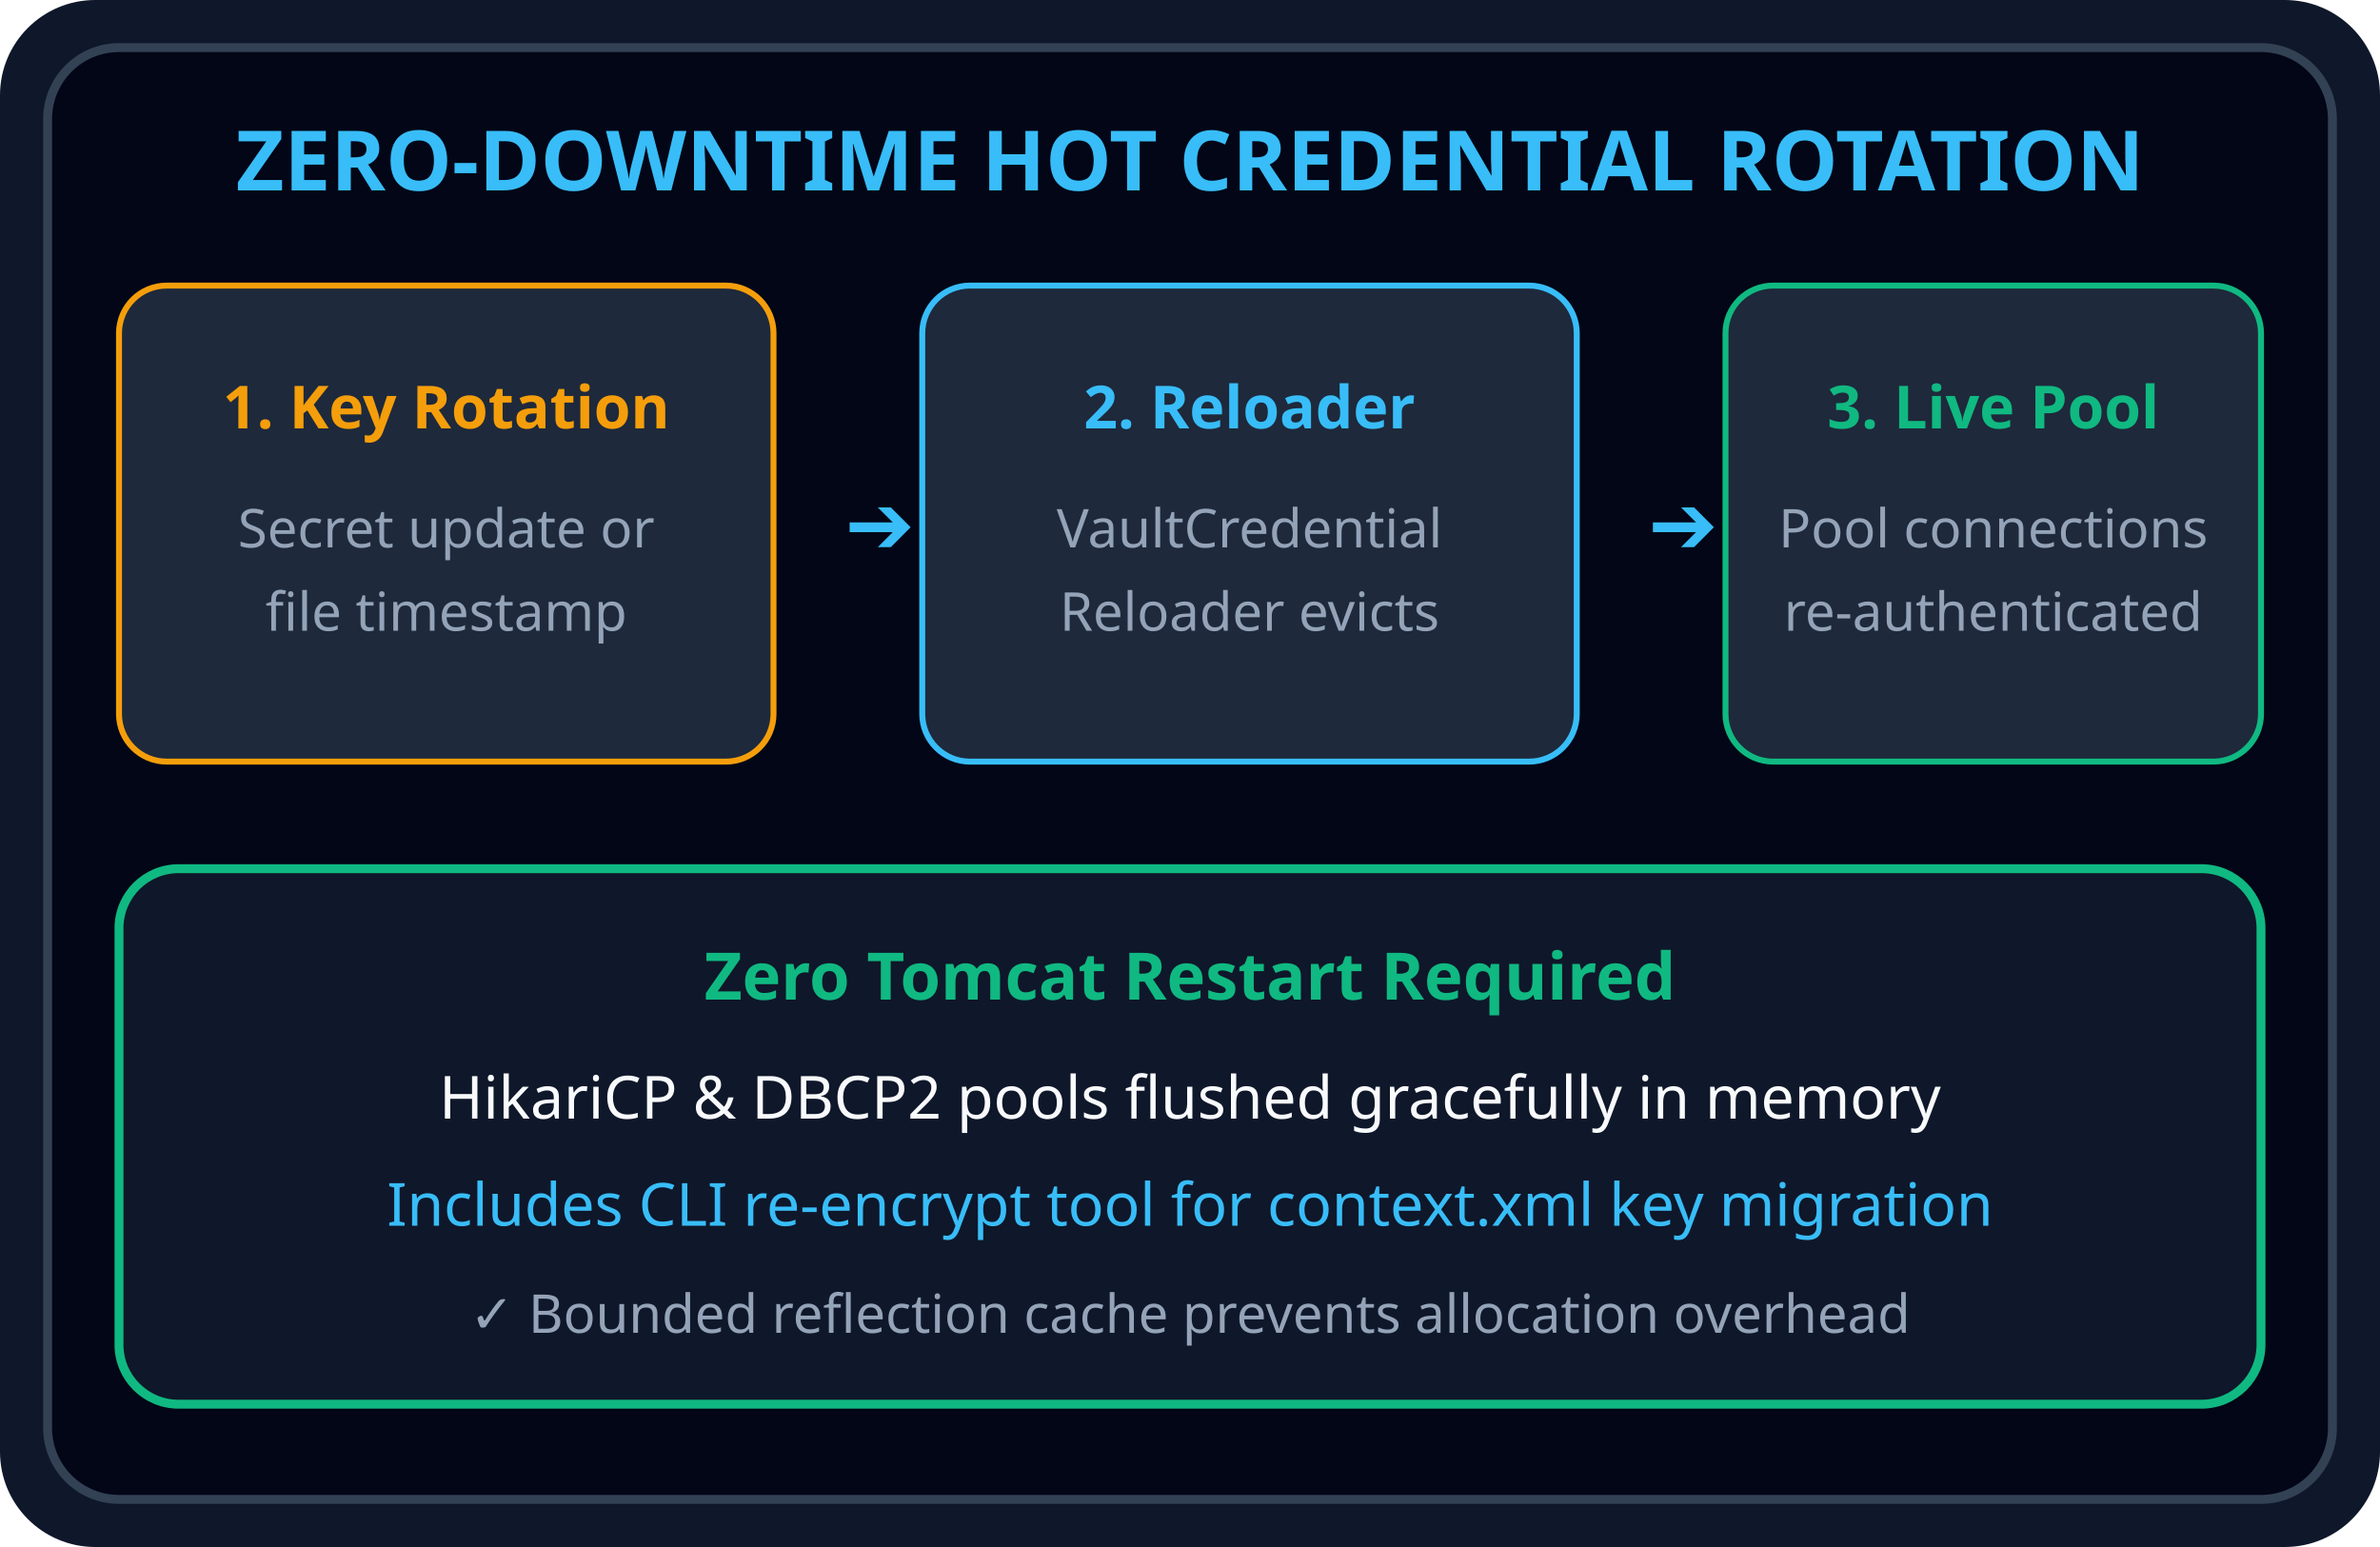
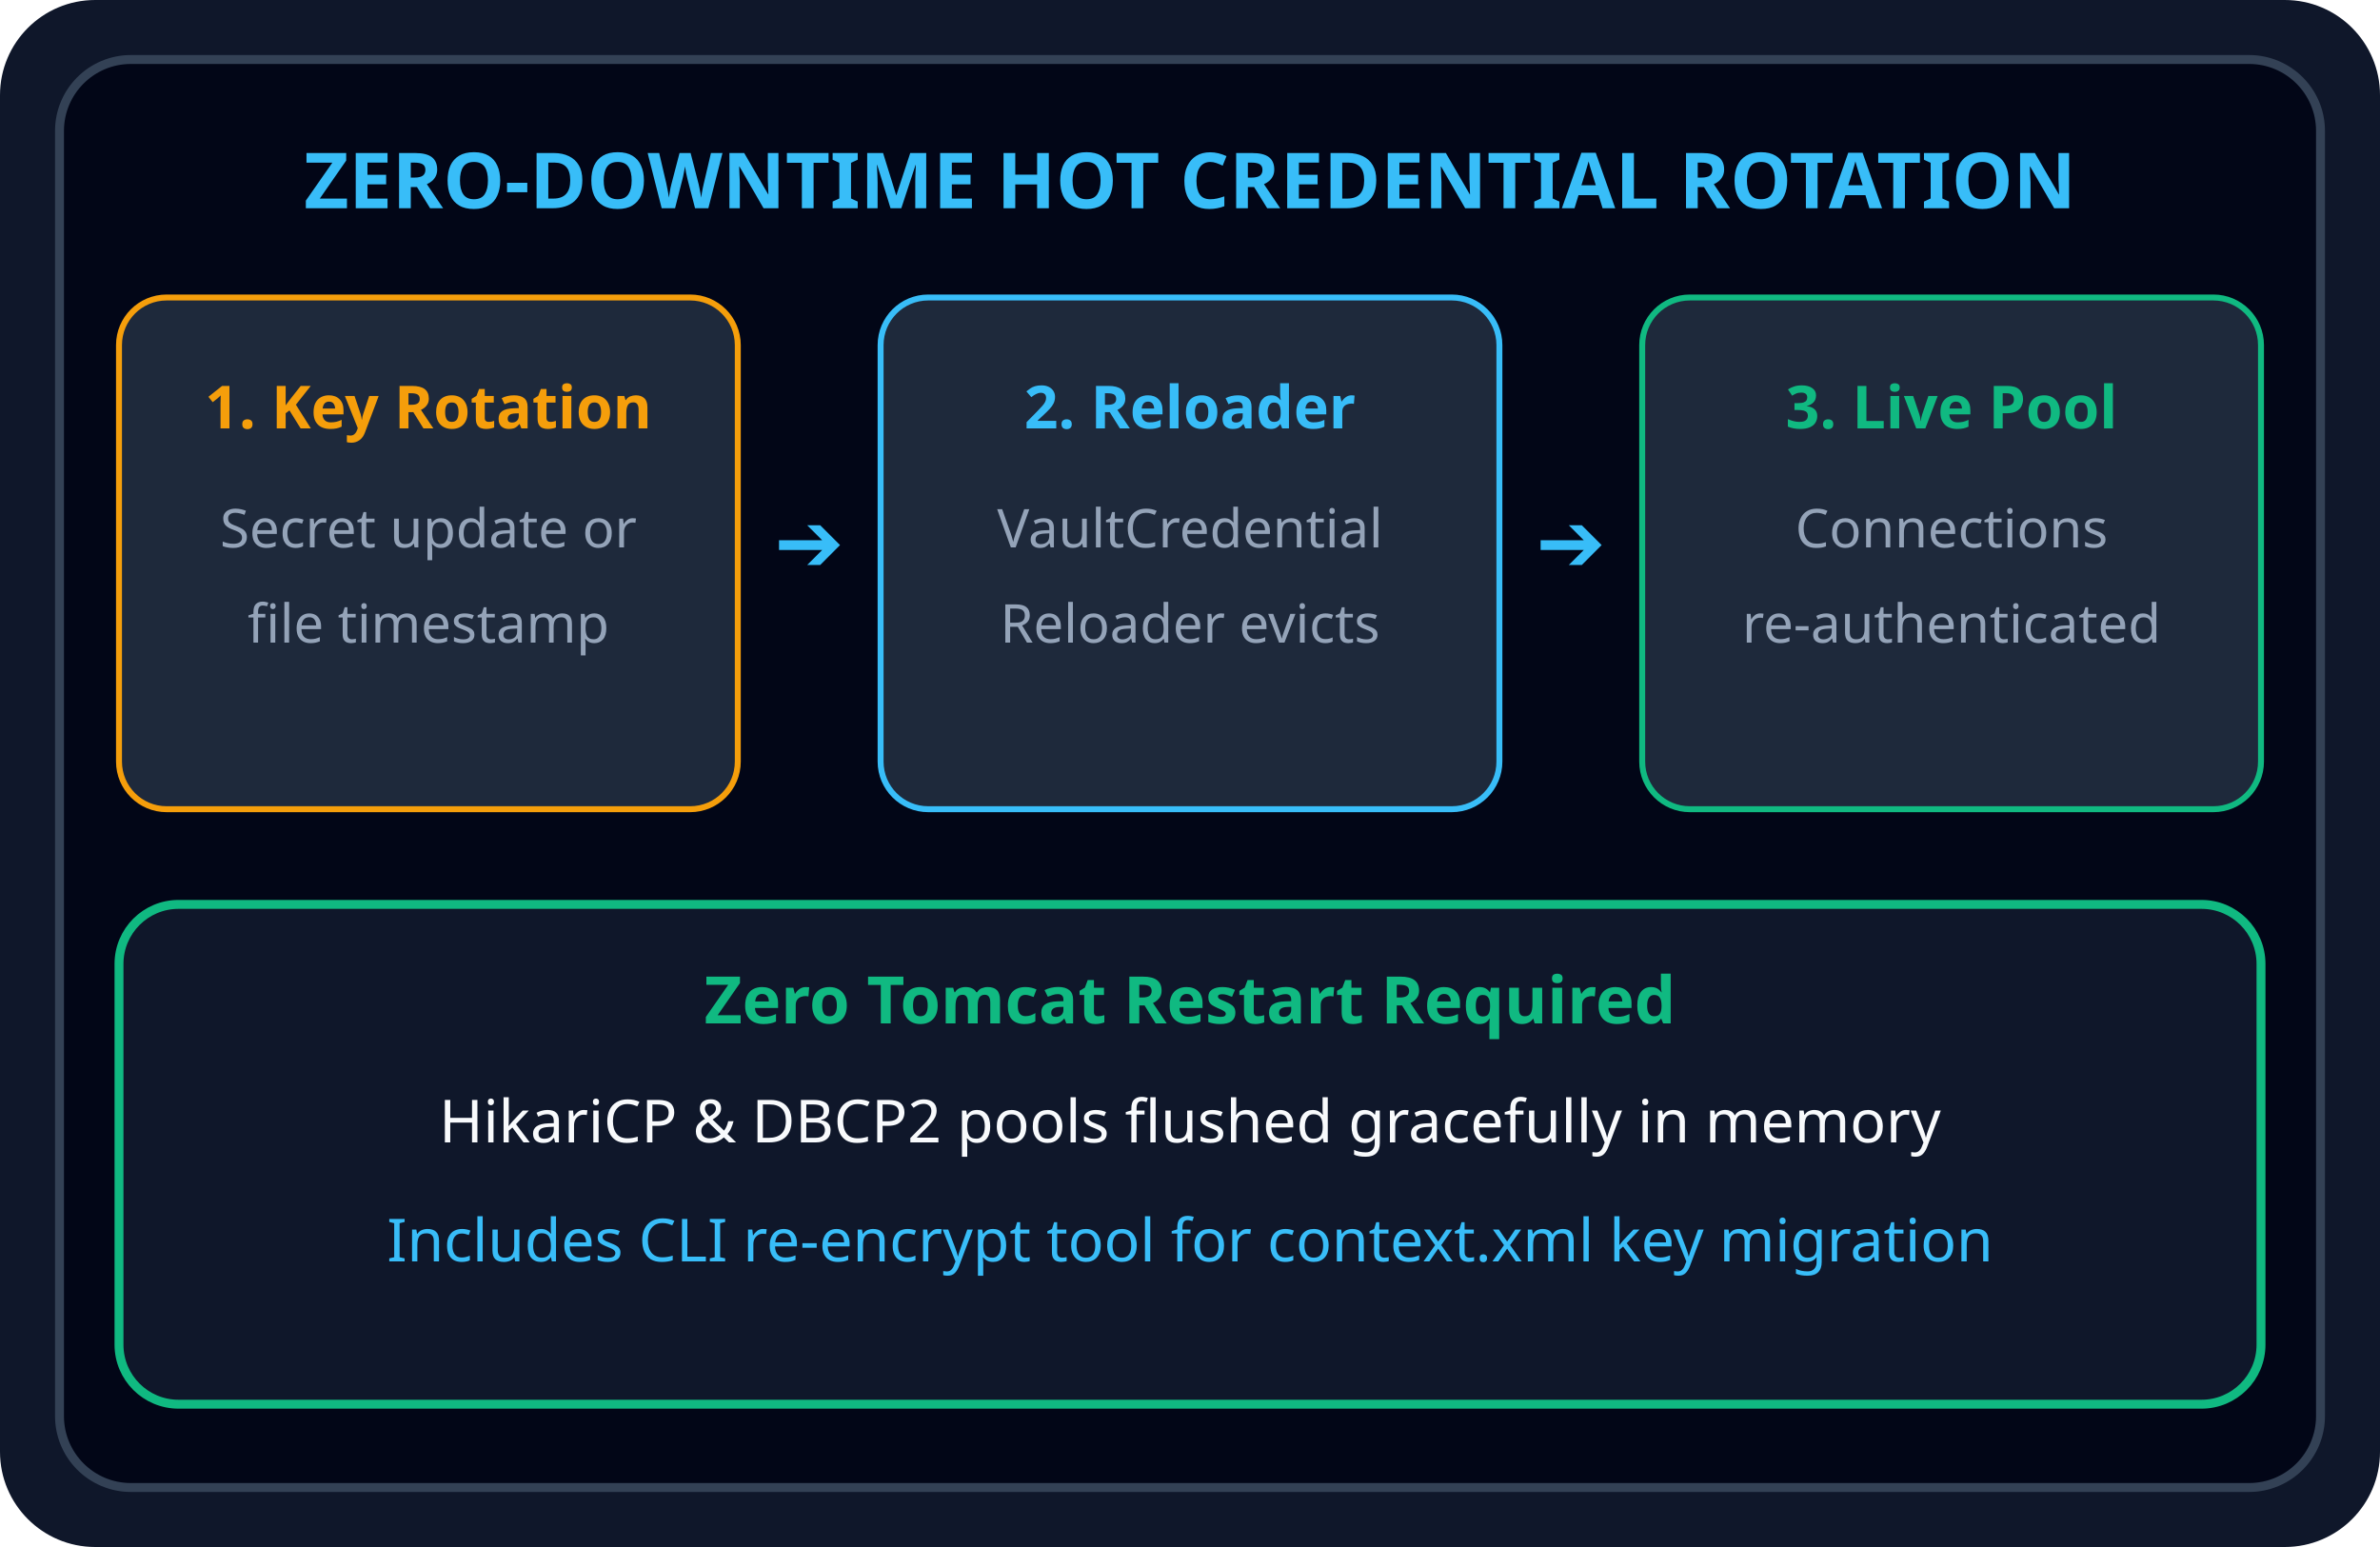
<svg xmlns="http://www.w3.org/2000/svg" viewBox="0 0 400 260">
  <rect width="400" height="260" rx="16" fill="#0F172A" />
-   <rect x="8" y="8" width="384" height="244" rx="12" fill="#020617" stroke="#334155" stroke-width="1.5" />
-   <text x="200" y="32" fill="#38BDF8" font-family="system-ui, sans-serif" font-weight="700" font-size="14" text-anchor="middle">ZERO-DOWNTIME HOT CREDENTIAL ROTATION</text>
-   <g transform="translate(20, 48)">
-     <rect x="0" y="0" width="110" height="80" rx="8" fill="#1E293B" stroke="#F59E0B" stroke-width="1" />
-     <text x="55" y="24" fill="#F59E0B" font-family="system-ui, sans-serif" font-weight="700" font-size="10" text-anchor="middle">1. Key Rotation</text>
-     <text x="55" y="44" fill="#94A3B8" font-family="system-ui, sans-serif" font-size="9" text-anchor="middle">Secret update or</text>
-     <text x="55" y="58" fill="#94A3B8" font-family="system-ui, sans-serif" font-size="9" text-anchor="middle">file timestamp</text>
-     <text x="122" y="45" fill="#38BDF8" font-family="system-ui, sans-serif" font-weight="700" font-size="14">➔</text>
-     <rect x="135" y="0" width="110" height="80" rx="8" fill="#1E293B" stroke="#38BDF8" stroke-width="1" />
-     <text x="190" y="24" fill="#38BDF8" font-family="system-ui, sans-serif" font-weight="700" font-size="10" text-anchor="middle">2. Reloader</text>
-     <text x="190" y="44" fill="#94A3B8" font-family="system-ui, sans-serif" font-size="9" text-anchor="middle">VaultCredential</text>
-     <text x="190" y="58" fill="#94A3B8" font-family="system-ui, sans-serif" font-size="9" text-anchor="middle">Reloader evicts</text>
-     <text x="257" y="45" fill="#38BDF8" font-family="system-ui, sans-serif" font-weight="700" font-size="14">➔</text>
-     <rect x="270" y="0" width="90" height="80" rx="8" fill="#1E293B" stroke="#10B981" stroke-width="1" />
-     <text x="315" y="24" fill="#10B981" font-family="system-ui, sans-serif" font-weight="700" font-size="10" text-anchor="middle">3. Live Pool</text>
-     <text x="315" y="44" fill="#94A3B8" font-family="system-ui, sans-serif" font-size="9" text-anchor="middle">Pool connections</text>
-     <text x="315" y="58" fill="#94A3B8" font-family="system-ui, sans-serif" font-size="9" text-anchor="middle">re-authenticated</text>
-   </g>
-   <rect x="20" y="146" width="360" height="90" rx="10" fill="#0F172A" stroke="#10B981" stroke-width="1.5" />
-   <text x="200" y="168" fill="#10B981" font-family="system-ui, sans-serif" font-weight="700" font-size="11" text-anchor="middle">Zero Tomcat Restart Required</text>
-   <text x="200" y="188" fill="#F8FAFC" font-family="system-ui, sans-serif" font-size="10" text-anchor="middle">HikariCP &amp; DBCP2 pools flushed gracefully in memory</text>
-   <text x="200" y="206" fill="#38BDF8" font-family="system-ui, sans-serif" font-size="10" text-anchor="middle">Includes CLI re-encrypt tool for context.xml key migration</text>
-   <text x="200" y="224" fill="#94A3B8" font-family="system-ui, sans-serif" font-size="9" text-anchor="middle">✓ Bounded reflection cache prevents allocation overhead</text>
+   <rect x="10" y="10" width="380" height="240" rx="12" fill="#020617" stroke="#334155" stroke-width="1.5" />
+   <text x="200" y="35" fill="#38BDF8" font-family="system-ui, sans-serif" font-weight="700" font-size="13" text-anchor="middle">ZERO-DOWNTIME HOT CREDENTIAL ROTATION</text>
+   <rect x="20" y="50" width="104" height="86" rx="8" fill="#1E293B" stroke="#F59E0B" stroke-width="1" />
+   <text x="72" y="72" fill="#F59E0B" font-family="system-ui, sans-serif" font-weight="700" font-size="10" text-anchor="middle">1. Key Rotation</text>
+   <text x="72" y="92" fill="#94A3B8" font-family="system-ui, sans-serif" font-size="9" text-anchor="middle">Secret update or</text>
+   <text x="72" y="108" fill="#94A3B8" font-family="system-ui, sans-serif" font-size="9" text-anchor="middle">file timestamp</text>
+   <text x="136" y="96" fill="#38BDF8" font-family="system-ui, sans-serif" font-weight="700" font-size="14" text-anchor="middle">➔</text>
+   <rect x="148" y="50" width="104" height="86" rx="8" fill="#1E293B" stroke="#38BDF8" stroke-width="1" />
+   <text x="200" y="72" fill="#38BDF8" font-family="system-ui, sans-serif" font-weight="700" font-size="10" text-anchor="middle">2. Reloader</text>
+   <text x="200" y="92" fill="#94A3B8" font-family="system-ui, sans-serif" font-size="9" text-anchor="middle">VaultCredential</text>
+   <text x="200" y="108" fill="#94A3B8" font-family="system-ui, sans-serif" font-size="9" text-anchor="middle">Reloader evicts</text>
+   <text x="264" y="96" fill="#38BDF8" font-family="system-ui, sans-serif" font-weight="700" font-size="14" text-anchor="middle">➔</text>
+   <rect x="276" y="50" width="104" height="86" rx="8" fill="#1E293B" stroke="#10B981" stroke-width="1" />
+   <text x="328" y="72" fill="#10B981" font-family="system-ui, sans-serif" font-weight="700" font-size="10" text-anchor="middle">3. Live Pool</text>
+   <text x="328" y="92" fill="#94A3B8" font-family="system-ui, sans-serif" font-size="9" text-anchor="middle">Connections</text>
+   <text x="328" y="108" fill="#94A3B8" font-family="system-ui, sans-serif" font-size="9" text-anchor="middle">re-authenticated</text>
+   <rect x="20" y="152" width="360" height="84" rx="10" fill="#0F172A" stroke="#10B981" stroke-width="1.5" />
+   <text x="200" y="172" fill="#10B981" font-family="system-ui, sans-serif" font-weight="700" font-size="11" text-anchor="middle">Zero Tomcat Restart Required</text>
+   <text x="200" y="192" fill="#F8FAFC" font-family="system-ui, sans-serif" font-size="10" text-anchor="middle">HikariCP &amp; DBCP2 pools flushed gracefully in memory</text>
+   <text x="200" y="212" fill="#38BDF8" font-family="system-ui, sans-serif" font-size="10" text-anchor="middle">Includes CLI re-encrypt tool for context.xml key migration</text>
</svg>
